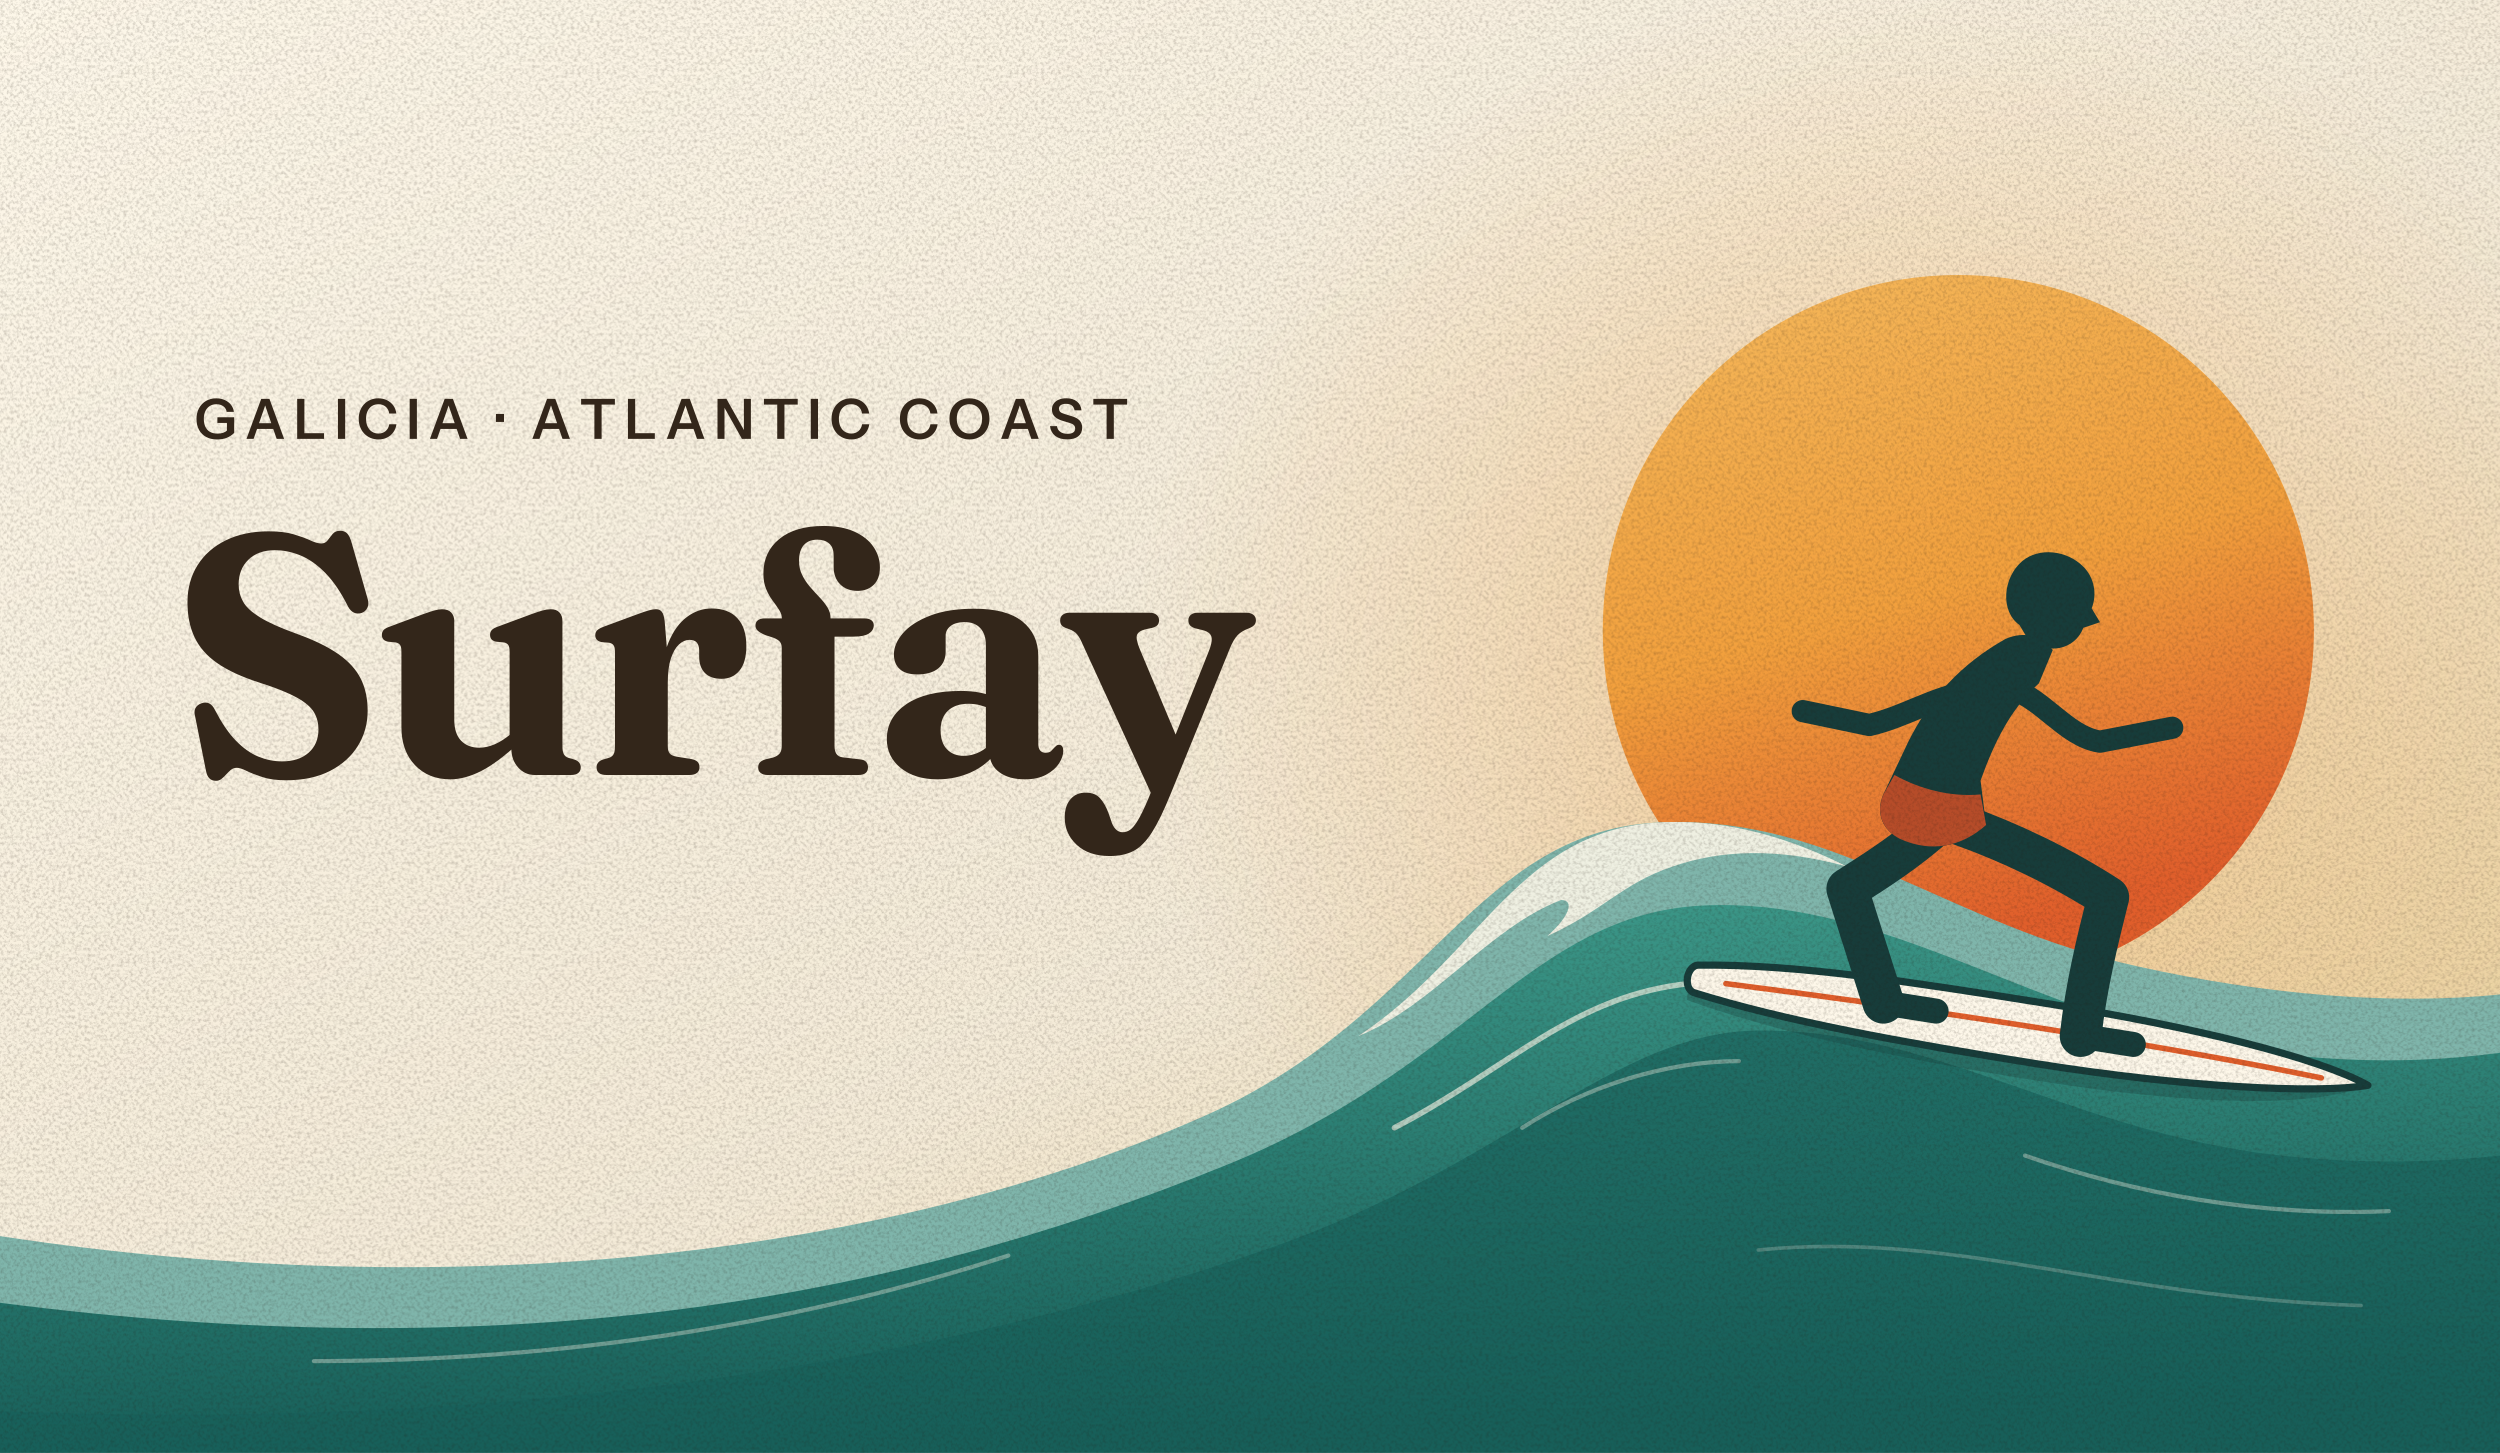
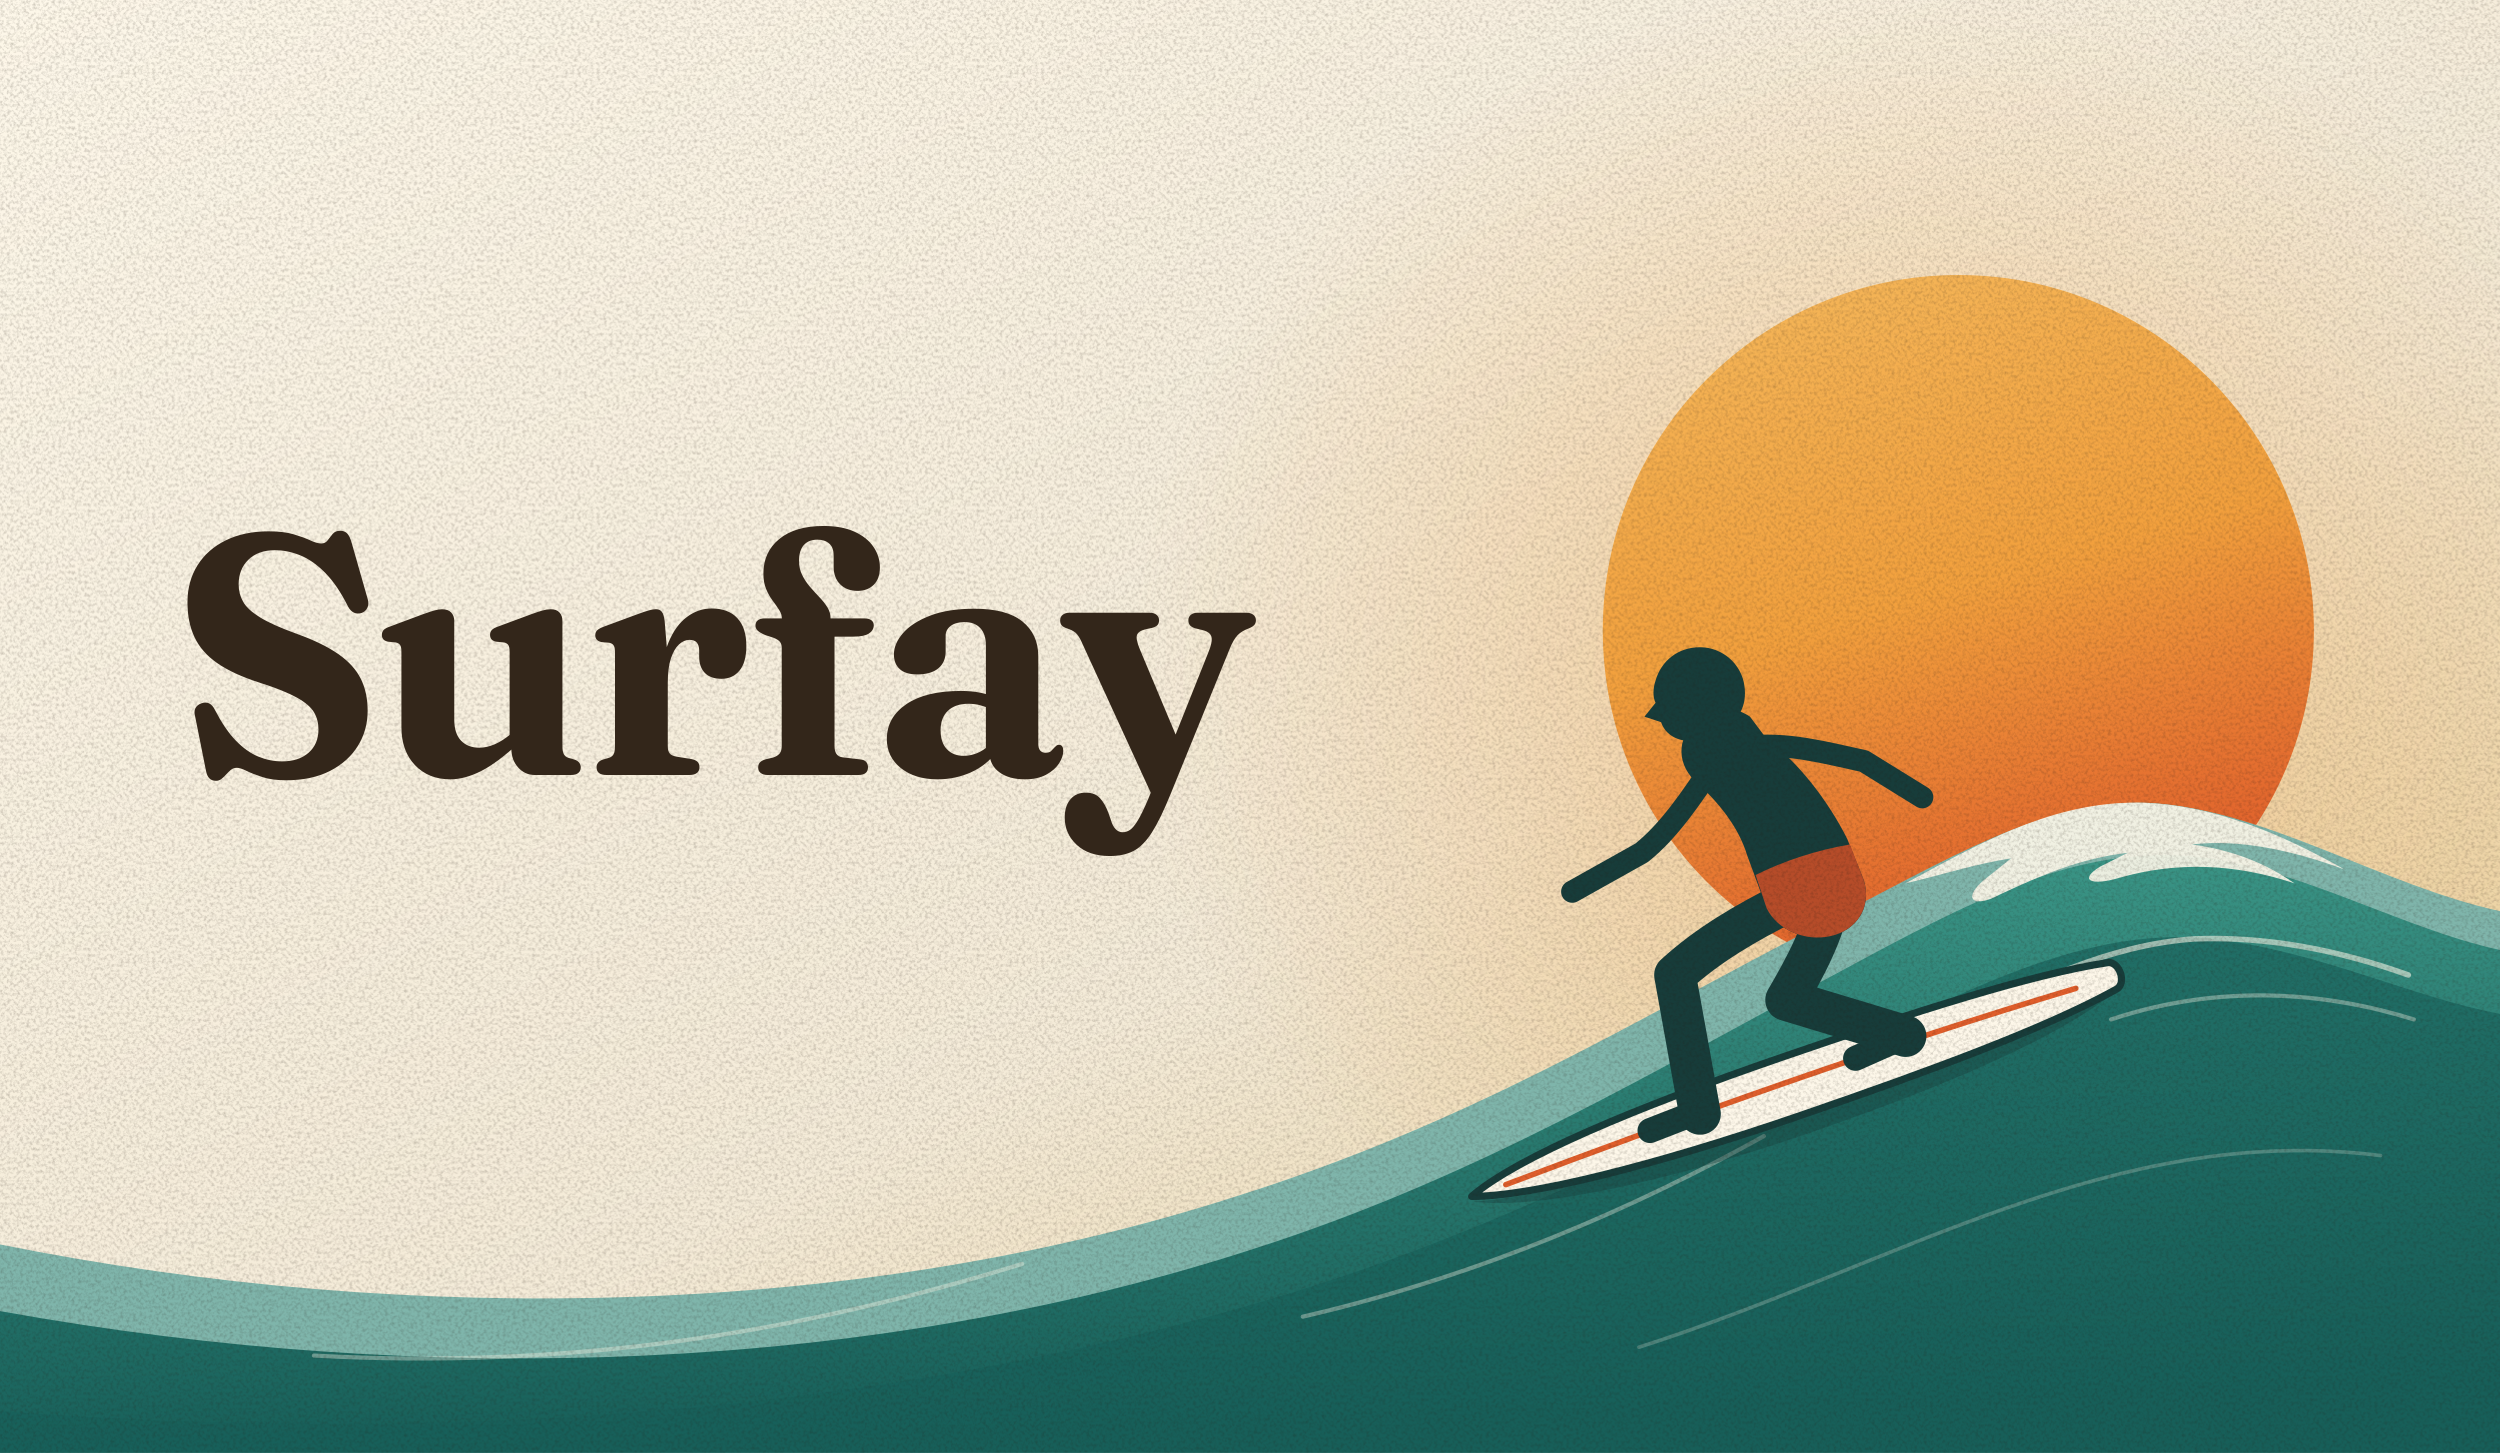
<svg xmlns="http://www.w3.org/2000/svg" class="surfay-art" viewBox="0 0 900 523" role="img" aria-labelledby="surfay-art-title surfay-art-description">
  <defs>
    <linearGradient id="surfay-paper" x2=".87" y2="1">
      <stop stop-color="#fdf7e9" />
      <stop offset=".62" stop-color="#f4ebd8" />
      <stop offset="1" stop-color="#e7cd96" />
    </linearGradient>
    <radialGradient id="surfay-haze">
      <stop stop-color="#f2a03d" stop-opacity=".43" />
      <stop offset="1" stop-color="#f2a03d" stop-opacity="0" />
    </radialGradient>
    <linearGradient id="surfay-sun" x2=".3" y2="1">
      <stop stop-color="#f5b95d" />
      <stop offset=".54" stop-color="#f2a03d" />
      <stop offset="1" stop-color="#e05e2b" />
    </linearGradient>
    <linearGradient id="surfay-sea" x2=".15" y2="1">
      <stop stop-color="#3f9c8c" />
      <stop offset="1" stop-color="#175f59" />
    </linearGradient>
    <filter id="surfay-paper-noise" x="0" y="0" width="100%" height="100%" color-interpolation-filters="sRGB">
      <feTurbulence type="fractalNoise" baseFrequency=".86" numOctaves="3" seed="7" stitchTiles="stitch" />
      <feColorMatrix type="matrix" values="0 0 0 0 .13  0 0 0 0 .095  0 0 0 0 .065  1.2 0 0 0 -.49" />
    </filter>
    <pattern id="surfay-grain" width="160" height="160" patternUnits="userSpaceOnUse">
      <rect width="160" height="160" filter="url(#surfay-paper-noise)" />
    </pattern>
  </defs>
  <g id="surfay-backdrop">
    <path fill="url(#surfay-paper)" d="M0 0h900v523H0z" />
    <ellipse cx="695" cy="243" rx="290" ry="253" fill="url(#surfay-haze)" />
    <circle cx="705" cy="227" r="128" fill="url(#surfay-sun)" />
-     <path d="M0 445c164 25 320 7 433-43 82-36 98-104 166-106 63-2 102 37 171 52 45 10 91 14 130 10v165H0z" fill="#7fb5ab" />
-     <path d="M0 469c178 23 317 1 440-49 88-35 111-91 173-94 61-3 111 34 174 48 39 8 76 10 113 5v144H0z" fill="url(#surfay-sea)" />
-     <path d="M0 508c174 7 332-15 458-59 85-30 123-77 174-78 62-1 110 34 181 44 30 4 59 4 87 1v107H0z" fill="#175f59" opacity=".66" />
-     <path d="M489 373c45-30 58-75 110-77 24-1 46 6 66 16-25-7-46-6-63 0-18 6-25 16-45 25 8-7 10-13 5-13-26 10-46 38-73 49Z" fill="#fdf7e9" opacity=".89" />
+     <path d="M0 448c149 30 310 26 444-17 86-27 143-63 211-98 47-24 80-45 118-44 42 2 85 30 127 39v195H0z" fill="#7fb5ab" />
+     <path d="M0 472c155 28 314 22 450-22 82-26 146-65 212-100 48-26 83-44 123-42 39 2 78 26 115 34v181H0z" fill="url(#surfay-sea)" />
+     <path d="M0 508c159 12 322 1 463-42 82-25 146-60 211-93 48-24 85-39 122-35 38 4 72 21 104 27v158H0z" fill="#175f59" opacity=".66" />
+     <path d="M686 318c31-17 56-30 86-29 25 1 49 11 72 24-19-7-38-11-55-9 15 2 27 7 37 14-21-7-42-8-63-2-10 3-15 1-7-4l10-5c-17 2-31 8-46 15-9 5-14 2-6-5l10-8c-13 2-25 6-38 9Z" fill="#fdf7e9" opacity=".91" />
    <g fill="none" stroke="#fdf7e9" stroke-linecap="round">
-       <path d="M502 406c42-22 65-48 107-52 26-3 52 3 74 10" stroke-width="2" opacity=".64" />
-       <path d="M548 406c23-15 52-24 78-24m-513 108c88 0 173-13 250-38m366-36c40 14 85 22 131 20" stroke-width="1.5" opacity=".36" />
-       <path d="M633 450c70-7 126 17 217 20" stroke-width="1.3" opacity=".23" />
+       <path d="M705 369c24-15 55-29 85-31 26-1 52 4 77 13" stroke-width="2" opacity=".57" />
+       <path d="M113 488c92 5 174-8 255-33m101 19c65-15 121-40 166-65m125-42c39-13 77-10 109 0" stroke-width="1.5" opacity=".36" />
+       <path d="M590 485c94-30 171-81 267-69" stroke-width="1.3" opacity=".23" />
    </g>
  </g>
  <g id="surfay-surfer" class="surfay-rider">
-     <g transform="translate(728 371) rotate(9)">
-       <path d="M-121 4c30 6 75 7 128 7 54 0 99-5 119-11-18 11-59 17-119 17-55 0-97-3-128-9Z" fill="#173c3a" opacity=".31" />
-       <path d="M-119-5c35-6 77-6 126-6 54 0 100 4 119 11-18 6-65 11-119 11-49 0-92-1-126-6-4-1-4-9 0-10Z" fill="#fdf7e9" stroke="#173c3a" stroke-width="2.6" stroke-linejoin="round" />
-       <path d="M-108 0c67-2 150-3 217 0" fill="none" stroke="#e05e2b" stroke-width="2" stroke-linecap="round" />
+     <g transform="translate(648 390) rotate(-19)">
+       <path d="M-125 2c22 6 67 10 122 10 56 0 95-2 123-7-23 9-65 13-123 13-55 0-102-6-122-16Z" fill="#173c3a" opacity=".37" />
+       <path d="M-125 0c20-8 66-11 122-11 49 0 95 1 122 6 4 1 4 9 0 10-28 5-72 6-122 6-56 0-102-4-122-11Z" fill="#fdf7e9" stroke="#173c3a" stroke-width="2.6" stroke-linejoin="round" />
+       <path d="M-112 0c66-2 147-3 217 0" fill="none" stroke="#e05e2b" stroke-width="2" stroke-linecap="round" />
    </g>
    <g fill="none" stroke="#173c3a" stroke-linecap="round" stroke-linejoin="round">
-       <path d="M698 296c-11 10-22 17-33 24l13 41m28-64c17 6 36 15 53 26-4 16-8 32-10 50" stroke-width="15" />
-       <path d="m678 361 19 3m52 9 19 3" stroke-width="9" />
-       <path d="M709 249c-13 2-23 9-36 12l-24-5m72-9c14 3 22 18 35 20l26-5" stroke-width="8" />
+       <path d="M643 325c-14 7-28 15-40 26l9 50m47-79c-2 13-9 26-16 38l43 13" stroke-width="15" />
+       <path d="m612 400-18 7m92-34-18 8" stroke-width="9" />
+       <path d="M617 275c-8 12-16 24-26 32l-25 14m62-52c15-2 29 2 43 5l21 13" stroke-width="8" />
    </g>
-     <path d="M722 230c7-3 13-1 17 4l-5 12c-10 9-16 21-21 35l2 16c-9 8-20 10-31 5-6-3-9-9-6-16l9-19c8-16 19-28 35-37Z" fill="#173c3a" />
-     <path d="M727 225c-7-5-6-17 1-23 6-5 16-4 22 2 4 4 5 10 3 15l3 5-6 2c-3 8-13 10-20 4Z" fill="#173c3a" />
-     <path d="M682 279c9 5 20 8 31 7l2 11c-9 8-20 10-31 5-6-3-9-9-6-16Z" fill="#b64c29" />
+     <path d="M612 259c5-5 12-5 18-1l6 8c11 8 22 22 29 36l6 15c3 10-3 18-12 20-9 2-19-2-23-10l-7-19c-3-10-10-19-19-27-7-7-6-17 2-22Z" fill="#173c3a" />
+     <path d="M619 263c7-3 10-9 9-16-1-8-8-14-16-14-8 0-14 5-16 12-1 3-1 6 0 8l-4 5 6 2c2 6 9 8 15 6Z" fill="#173c3a" />
+     <path d="M632 315c10-5 22-9 34-11l5 13c3 10-3 18-12 20-9 2-19-2-23-10Z" fill="#b64c29" />
  </g>
  <g id="surfay-finish">
    <path fill="url(#surfay-grain)" opacity=".35" d="M0 0h900v523H0z" />
    <g fill="#33261a" aria-hidden="true">
      <path d="M102.9 280.9Q98.03 280.9 94.5 279.76Q90.97 278.61 88.73 277.51Q86.5 276.41 85.3 276.41Q84.04 276.41 83.16 277.12Q82.29 277.82 81.5 278.72Q80.7 279.63 79.8 280.36Q78.9 281.1 77.74 281.1Q76.31 281.1 75.4 280.23Q74.5 279.37 74.15 277.44L70.09 257.15Q69.84 255.76 70.47 254.74Q71.09 253.71 72.52 253.19Q74.16 252.63 75.35 253.25Q76.55 253.86 77.38 255.58Q80.96 262.56 84.88 266.6Q88.79 270.64 92.97 272.37Q97.15 274.1 101.52 274.1Q107.57 274.1 111.1 270.98Q114.63 267.86 114.65 262.65Q114.67 259.2 113.06 256.45Q111.46 253.69 106.86 251.12Q102.25 248.55 93.31 245.71Q83.95 242.7 78.25 238.75Q72.56 234.79 70.03 229.39Q67.49 224 67.49 216.84Q67.49 209.28 71.1 203.51Q74.71 197.74 81.32 194.51Q87.92 191.28 96.73 191.28Q102.13 191.28 105.75 192.36Q109.38 193.44 111.72 194.54Q114.06 195.65 115.69 195.65Q117.11 195.65 117.95 194.52Q118.78 193.39 119.75 192.23Q120.71 191.07 122.46 191.07Q123.98 191.07 124.94 192Q125.91 192.94 126.62 195.5L132.39 215.72Q132.89 217.44 132.26 218.79Q131.64 220.14 130.13 220.68Q128.57 221.13 127.37 220.53Q126.16 219.93 125.33 218.42Q121.51 210.74 117.14 206.29Q112.77 201.84 108.17 199.95Q103.57 198.07 98.96 198.07Q92.94 198.07 89.42 201.49Q85.91 204.92 85.91 210.4Q85.91 213.76 87.51 216.61Q89.11 219.47 93.57 222.23Q98.03 224.99 106.68 228.12Q116.15 231.52 121.79 235.46Q127.43 239.39 129.9 244.4Q132.37 249.4 132.35 255.98Q132.33 262.86 128.84 268.52Q125.34 274.18 118.79 277.54Q112.23 280.9 102.9 280.9ZM184.09 269.48V266.82L183.46 266.64V234.58Q183.46 232.88 182.97 232.19Q182.48 231.5 181.47 231.29L178.56 231Q177.39 230.71 176.91 230.12Q176.42 229.52 176.42 228.57Q176.42 227.51 177.04 226.82Q177.66 226.12 179.4 225.52L191.39 221.07Q193.86 220.18 195.37 219.76Q196.88 219.33 198.27 219.33Q200.37 219.33 201.42 220.5Q202.47 221.68 202.47 223.54V268.59Q202.47 270.58 202.98 271.51Q203.48 272.43 204.54 272.8L206.72 273.42Q207.92 273.81 208.5 274.54Q209.07 275.27 209.07 276.22Q209.07 277.53 208.2 278.26Q207.33 279 205.47 279H192.53Q188.98 279 186.53 276.29Q184.09 273.57 184.09 269.48ZM144.51 261.76V234.58Q144.51 232.88 144.02 232.19Q143.54 231.5 142.48 231.29L139.63 231Q138.45 230.71 137.97 230.12Q137.48 229.52 137.48 228.57Q137.48 227.51 138.1 226.82Q138.73 226.12 140.47 225.52L152.4 221.07Q154.99 220.14 156.51 219.73Q158.03 219.33 159.11 219.33Q161.33 219.33 162.43 220.5Q163.53 221.68 163.53 223.54V259.03Q163.53 264.09 165.98 266.64Q168.42 269.18 172.59 269.18Q175.17 269.18 178.05 267.96Q180.93 266.74 183.89 264.22L186.3 262.11L189.28 265.22L186.98 267.26Q179.08 274.63 173.17 277.6Q167.25 280.56 162.14 280.56Q154.26 280.56 149.38 275.44Q144.51 270.31 144.51 261.76ZM238.18 246.23Q238.18 237.21 240.71 231.17Q243.24 225.12 247.32 222.09Q251.4 219.05 256.16 219.05Q262.19 219.05 265.43 222.52Q268.68 225.98 268.68 232.49Q268.68 238.48 266.21 241.43Q263.74 244.37 259.79 244.37Q255.81 244.37 253.75 242.26Q251.7 240.14 251.7 236.39V234.07Q251.66 232.27 250.84 231.31Q250.01 230.35 248.19 230.35Q246.21 230.35 244.42 232.01Q242.63 233.67 241.52 237.05Q240.4 240.44 240.4 245.8ZM239.27 223.52 240.4 237.33V268.59Q240.4 270.37 241.08 271.22Q241.75 272.08 243.65 272.41L248.84 273.25Q250.32 273.52 251.07 274.22Q251.81 274.91 251.81 276.18Q251.81 277.53 250.89 278.26Q249.97 279 248.1 279H218.38Q216.48 279 215.62 278.26Q214.76 277.53 214.76 276.22Q214.76 275.29 215.32 274.56Q215.89 273.83 217.06 273.44L219.3 272.8Q220.38 272.43 220.89 271.52Q221.4 270.6 221.4 268.59V234.66Q221.4 233.05 220.9 232.33Q220.41 231.61 219.35 231.4L216.5 231.15Q215.32 230.86 214.81 230.24Q214.29 229.63 214.29 228.72Q214.29 227.6 214.98 226.92Q215.66 226.25 217.34 225.61L228.97 221.31Q232.28 220.08 233.76 219.69Q235.24 219.31 236.11 219.31Q237.55 219.31 238.27 220.27Q238.98 221.22 239.27 223.52ZM300.43 268.55Q300.43 270.37 301.12 271.42Q301.82 272.47 303.34 272.64L309.63 273.38Q311.18 273.52 311.83 274.31Q312.48 275.1 312.48 276.18Q312.48 279 309 279H276.34Q274.79 279 273.86 278.28Q272.94 277.57 272.94 276.3Q272.94 275.16 273.61 274.44Q274.28 273.73 275.77 273.31L278.16 272.76Q279.89 272.24 280.66 271.28Q281.42 270.31 281.42 268.64V233.13Q281.42 231.9 280.8 231.09Q280.17 230.28 278.49 229.6L275.52 228.63Q273.44 227.74 272.7 226.96Q271.96 226.18 271.96 225.17Q271.96 224.07 272.77 223.35Q273.58 222.63 275.3 222.63H285.49L281.51 224.72V222.8Q281.51 221.16 280.49 219.57Q279.47 217.98 278.12 216.18Q276.77 214.38 275.8 212.03Q274.82 209.67 274.82 206.48Q274.82 198.75 280.53 194.05Q286.25 189.35 296.5 189.35Q303.05 189.35 307.57 191.39Q312.09 193.43 314.43 196.84Q316.76 200.26 316.76 204.26Q316.76 208.37 314.52 210.55Q312.28 212.72 308.77 212.72Q304.8 212.72 302.46 210.35Q300.11 207.99 300.11 203.99V199.97Q300.11 197.11 298.54 195.7Q296.96 194.28 294.25 194.28Q291.02 194.3 289.33 196.27Q287.65 198.25 287.65 201.86Q287.65 204.76 288.8 207.07Q289.96 209.37 291.65 211.32Q293.34 213.27 295.04 215.05Q296.75 216.83 297.88 218.67Q299.01 220.52 299.01 222.63V225.55L296.89 222.63H311.24Q312.81 222.63 313.68 223.28Q314.55 223.92 314.55 225.08Q314.55 226.89 312.84 228.04Q311.13 229.19 307.2 229.19H300.43ZM356.26 271.05V269.75L354.92 269.56V232.24Q354.92 228.31 352.91 226.13Q350.91 223.95 347.28 223.95Q344.04 223.95 342.24 225.34Q340.43 226.73 340.43 228.81V234.51Q340.43 238.45 337.77 240.62Q335.11 242.79 330.2 242.79Q326.02 242.79 323.92 240.88Q321.81 238.98 321.81 235.6Q321.81 231.68 325.1 227.91Q328.38 224.14 334.83 221.64Q341.27 219.14 350.79 219.14Q362.41 219.14 368.1 223.76Q373.78 228.38 373.78 236.26V267.71Q373.78 269.37 374.46 270.19Q375.15 271 376.44 271Q377.74 271 378.39 270.38Q379.05 269.76 379.56 269.15Q379.93 268.73 380.3 268.44Q380.66 268.14 381.21 268.14Q382.06 268.14 382.41 268.72Q382.77 269.3 382.77 270.29Q382.77 272.51 381.22 274.87Q379.68 277.23 376.6 278.9Q373.52 280.56 368.98 280.56Q363.2 280.56 359.73 277.98Q356.26 275.39 356.26 271.05ZM319.26 266.06Q319.26 258.28 326.28 253.51Q333.29 248.74 345.89 248.74Q349.83 248.74 352.94 249.38Q356.04 250.02 358.28 251.1L356.76 255.31Q354.8 254.39 352.84 253.88Q350.89 253.36 348.57 253.36Q343.9 253.36 341.26 255.87Q338.61 258.39 338.61 262.85Q338.61 267.38 340.91 269.74Q343.21 272.11 346.87 272.11Q349.87 272.11 352.63 270.73Q355.39 269.34 357.23 266.98L358.61 270.75Q355.28 275.43 349.62 278Q343.95 280.56 337.54 280.56Q329.42 280.56 324.34 276.53Q319.26 272.49 319.26 266.06ZM425.29 269.36 415.16 287.31 389.38 231.11Q388.27 228.69 387.18 227.76Q386.09 226.83 383.85 226.14Q382.66 225.69 382.16 225.05Q381.65 224.42 381.65 223.33Q381.65 222.06 382.58 221.32Q383.5 220.58 385.12 220.58H413.82Q415.41 220.58 416.33 221.31Q417.26 222.04 417.26 223.31Q417.26 224.4 416.68 225.04Q416.1 225.69 414.66 226.06L412.51 226.51Q409.77 227.15 409.3 228.67Q408.83 230.18 410.41 233.9ZM413.27 287.85 416.68 279.45 419.1 274.77 435.05 234.75Q436.59 231.02 436.12 229.25Q435.65 227.49 432.83 226.81L430.45 226.23Q429.05 225.85 428.43 225.14Q427.81 224.42 427.81 223.31Q427.81 222.04 428.73 221.31Q429.65 220.58 431.25 220.58H448.66Q450.26 220.58 451.19 221.32Q452.13 222.06 452.13 223.33Q452.13 224.26 451.59 224.93Q451.05 225.6 449.66 226.19Q447.05 227.12 445.57 228.63Q444.08 230.13 442.66 233.66L421.28 286.18Q417.73 294.93 414.66 299.72Q411.58 304.52 408.07 306.34Q404.57 308.17 399.48 308.17Q391.98 308.17 387.64 304.16Q383.3 300.16 383.3 294.32Q383.3 290.16 385.34 287.76Q387.38 285.35 390.87 285.35Q394.23 285.35 396.03 287.37Q397.83 289.39 399.05 292.7L399.92 295.2Q400.51 297.33 401.61 298.47Q402.7 299.61 404.13 299.61Q405.56 299.61 406.81 298.76Q408.06 297.92 409.6 295.38Q411.15 292.85 413.27 287.85Z" />
-       <path d="M78.14 158.2Q75.86 158.2 74.2 157.29Q72.54 156.38 71.64 154.73Q70.74 153.08 70.74 150.86Q70.74 148.64 71.64 146.97Q72.54 145.3 74.14 144.35Q75.74 143.4 77.86 143.4Q79.58 143.4 80.95 144.03Q82.32 144.66 83.17 145.75Q84.02 146.84 84.2 148.28H81.6Q81.4 147 80.4 146.26Q79.4 145.52 77.9 145.52Q76.54 145.52 75.52 146.16Q74.5 146.8 73.94 147.98Q73.38 149.16 73.38 150.8Q73.38 152.48 73.95 153.67Q74.52 154.86 75.61 155.48Q76.7 156.1 78.28 156.1Q79.5 156.1 80.38 155.79Q81.26 155.48 81.8 154.86L84.3 155.84Q83.16 157 81.66 157.6Q80.16 158.2 78.14 158.2ZM81.7 155.84V151.64L82.32 152.26H78.26V150.22H84.3V155.84ZM88.74 158 94.04 143.6H96.28L91.3 158ZM99.6 158 94.64 143.6H97L102.28 158ZM91.48 152.34H99.36V154.42H91.48ZM106.98 158V143.6H109.58V158ZM108.22 158V155.94H116.66V158ZM121.66 158V143.6H124.26V158ZM136.22 158.2Q134.68 158.2 133.39 157.65Q132.1 157.1 131.14 156.1Q130.18 155.1 129.66 153.74Q129.14 152.38 129.14 150.76Q129.14 149.14 129.66 147.8Q130.18 146.46 131.13 145.47Q132.08 144.48 133.37 143.94Q134.66 143.4 136.22 143.4Q137.94 143.4 139.32 144.08Q140.7 144.76 141.59 145.99Q142.48 147.22 142.68 148.88H140.12Q139.88 147.26 138.82 146.39Q137.76 145.52 136.24 145.52Q134.9 145.52 133.9 146.16Q132.9 146.8 132.34 147.97Q131.78 149.14 131.78 150.74Q131.78 152.38 132.34 153.57Q132.9 154.76 133.92 155.42Q134.94 156.08 136.26 156.08Q137.74 156.08 138.8 155.21Q139.86 154.34 140.14 152.74H142.72Q142.48 154.38 141.59 155.62Q140.7 156.86 139.32 157.53Q137.94 158.2 136.22 158.2ZM147.48 158V143.6H150.08V158ZM154.78 158 160.08 143.6H162.32L157.34 158ZM165.64 158 160.68 143.6H163.04L168.32 158ZM157.52 152.34H165.4V154.42H157.52ZM178.54 151.9V149.02H181.44V151.9ZM191.64 158 196.94 143.6H199.18L194.2 158ZM202.5 158 197.54 143.6H199.9L205.18 158ZM194.38 152.34H202.26V154.42H194.38ZM213.98 158V145.66H209.2V143.6H221.36V145.66H216.58V158ZM226.06 158V143.6H228.66V158ZM227.3 158V155.94H235.74V158ZM240.06 158 245.36 143.6H247.6L242.62 158ZM250.92 158 245.96 143.6H248.32L253.6 158ZM242.8 152.34H250.68V154.42H242.8ZM258.3 158V143.6H261.52L268.54 156.12L267.8 156.3V143.6H270.32V158H267.1L260.08 145.48L260.82 145.3V158ZM279.8 158V145.66H275.02V143.6H287.18V145.66H282.4V158ZM291.88 158V143.6H294.48V158ZM306.44 158.2Q304.9 158.2 303.61 157.65Q302.32 157.1 301.36 156.1Q300.4 155.1 299.88 153.74Q299.36 152.38 299.36 150.76Q299.36 149.14 299.88 147.8Q300.4 146.46 301.35 145.47Q302.3 144.48 303.59 143.94Q304.88 143.4 306.44 143.4Q308.16 143.4 309.54 144.08Q310.92 144.76 311.81 145.99Q312.7 147.22 312.9 148.88H310.34Q310.1 147.26 309.04 146.39Q307.98 145.52 306.46 145.52Q305.12 145.52 304.12 146.16Q303.12 146.8 302.56 147.97Q302 149.14 302 150.74Q302 152.38 302.56 153.57Q303.12 154.76 304.14 155.42Q305.16 156.08 306.48 156.08Q307.96 156.08 309.02 155.21Q310.08 154.34 310.36 152.74H312.94Q312.7 154.38 311.81 155.62Q310.92 156.86 309.54 157.53Q308.16 158.2 306.44 158.2ZM331.04 158.2Q329.5 158.2 328.21 157.65Q326.92 157.1 325.96 156.1Q325 155.1 324.48 153.74Q323.96 152.38 323.96 150.76Q323.96 149.14 324.48 147.8Q325 146.46 325.95 145.47Q326.9 144.48 328.19 143.94Q329.48 143.4 331.04 143.4Q332.76 143.4 334.14 144.08Q335.52 144.76 336.41 145.99Q337.3 147.22 337.5 148.88H334.94Q334.7 147.26 333.64 146.39Q332.58 145.52 331.06 145.52Q329.72 145.52 328.72 146.16Q327.72 146.8 327.16 147.97Q326.6 149.14 326.6 150.74Q326.6 152.38 327.16 153.57Q327.72 154.76 328.74 155.42Q329.76 156.08 331.08 156.08Q332.56 156.08 333.62 155.21Q334.68 154.34 334.96 152.74H337.54Q337.3 154.38 336.41 155.62Q335.52 156.86 334.14 157.53Q332.76 158.2 331.04 158.2ZM349 158.2Q347.44 158.2 346.12 157.66Q344.8 157.12 343.83 156.12Q342.86 155.12 342.33 153.75Q341.8 152.38 341.8 150.74Q341.8 148.56 342.72 146.91Q343.64 145.26 345.27 144.33Q346.9 143.4 348.98 143.4Q351.1 143.4 352.73 144.33Q354.36 145.26 355.28 146.92Q356.2 148.58 356.2 150.76Q356.2 152.4 355.67 153.76Q355.14 155.12 354.17 156.12Q353.2 157.12 351.88 157.66Q350.56 158.2 349 158.2ZM348.98 156.08Q350.34 156.08 351.37 155.4Q352.4 154.72 352.98 153.51Q353.56 152.3 353.56 150.72Q353.56 149.16 352.99 147.99Q352.42 146.82 351.39 146.17Q350.36 145.52 348.98 145.52Q347.62 145.52 346.59 146.17Q345.56 146.82 345 147.98Q344.44 149.14 344.44 150.72Q344.44 152.32 345.01 153.52Q345.58 154.72 346.61 155.4Q347.64 156.08 348.98 156.08ZM360.4 158 365.7 143.6H367.94L362.96 158ZM371.26 158 366.3 143.6H368.66L373.94 158ZM363.14 152.34H371.02V154.42H363.14ZM384.22 158.18Q381.5 158.18 379.89 156.93Q378.28 155.68 378 153.4H380.5Q380.68 154.72 381.68 155.45Q382.68 156.18 384.3 156.18Q385.64 156.18 386.35 155.69Q387.06 155.2 387.06 154.32Q387.06 153.54 386.62 153.06Q386.18 152.58 385.14 152.28L382.54 151.5Q380.56 150.9 379.63 149.92Q378.7 148.94 378.7 147.46Q378.7 146.22 379.34 145.3Q379.98 144.38 381.15 143.88Q382.32 143.38 383.88 143.38Q386.28 143.38 387.71 144.55Q389.14 145.72 389.34 147.72H386.84Q386.62 146.52 385.84 145.95Q385.06 145.38 383.74 145.38Q382.58 145.38 381.9 145.84Q381.22 146.3 381.22 147.1Q381.22 147.76 381.63 148.22Q382.04 148.68 383.16 149.02L385.8 149.82Q387.78 150.4 388.68 151.4Q389.58 152.4 389.58 153.94Q389.58 155.98 388.17 157.08Q386.76 158.18 384.22 158.18ZM398.38 158V145.66H393.6V143.6H405.76V145.66H400.98V158Z" />
    </g>
  </g>
</svg>
